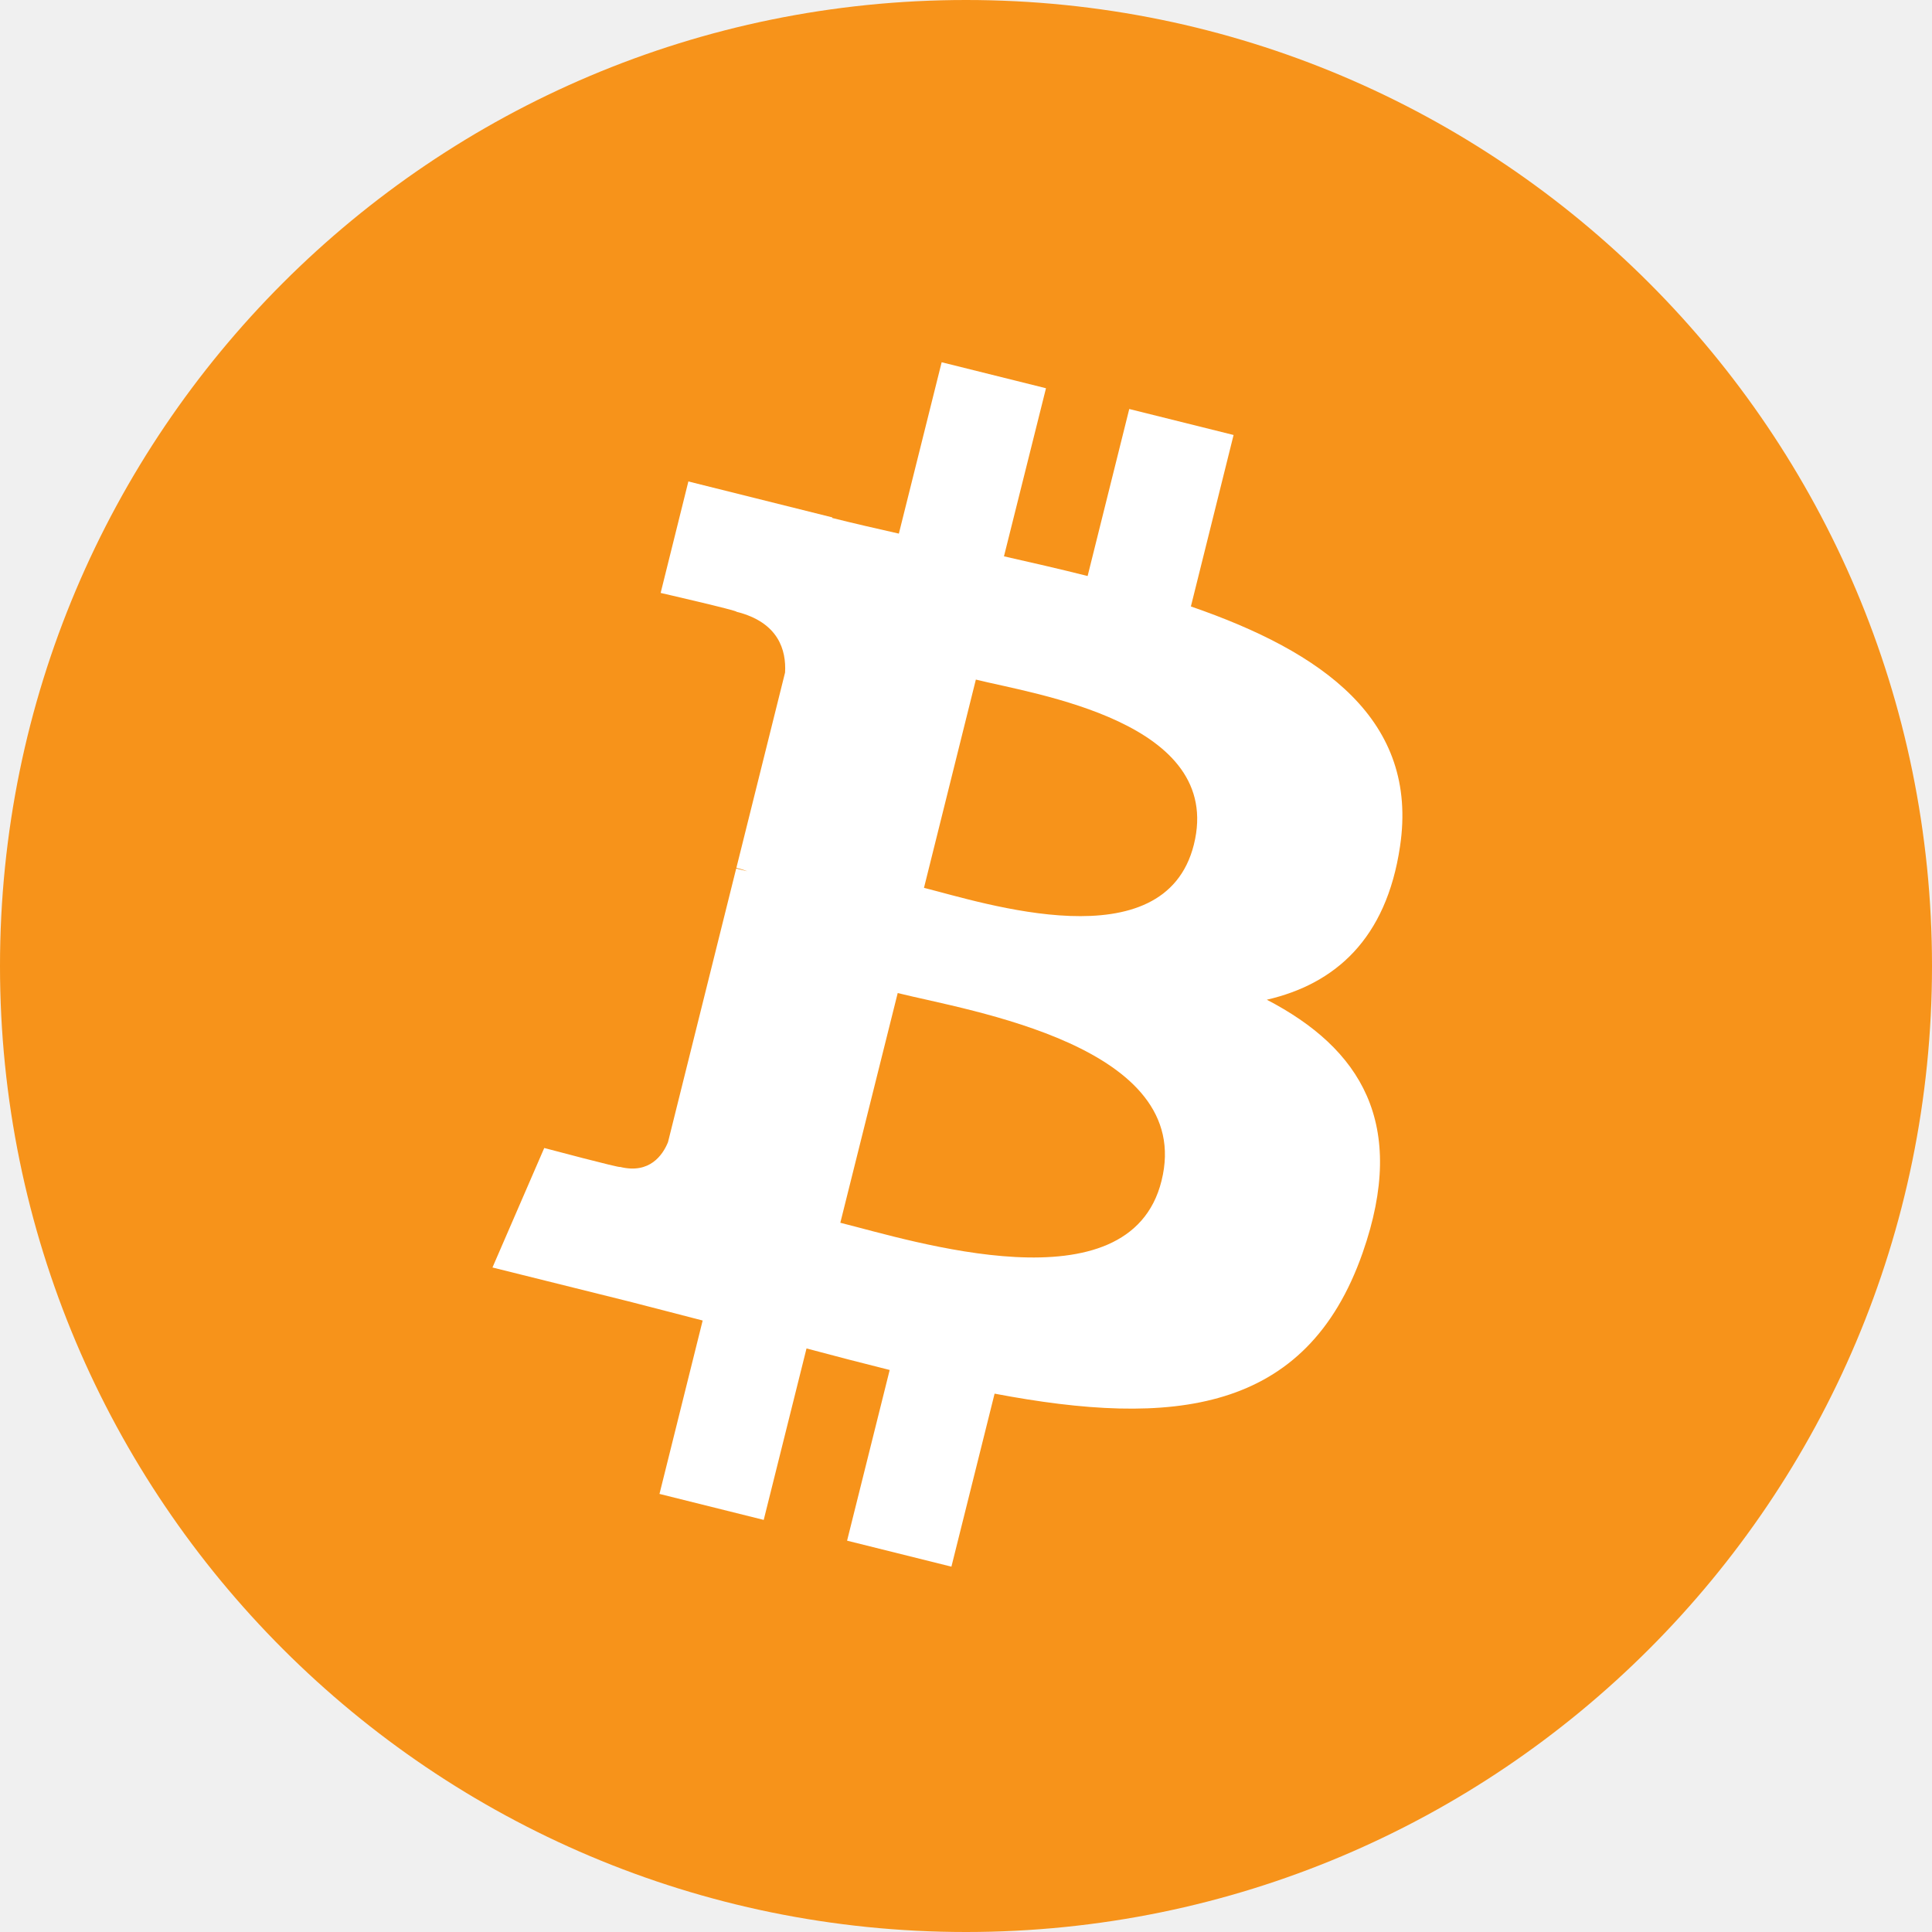
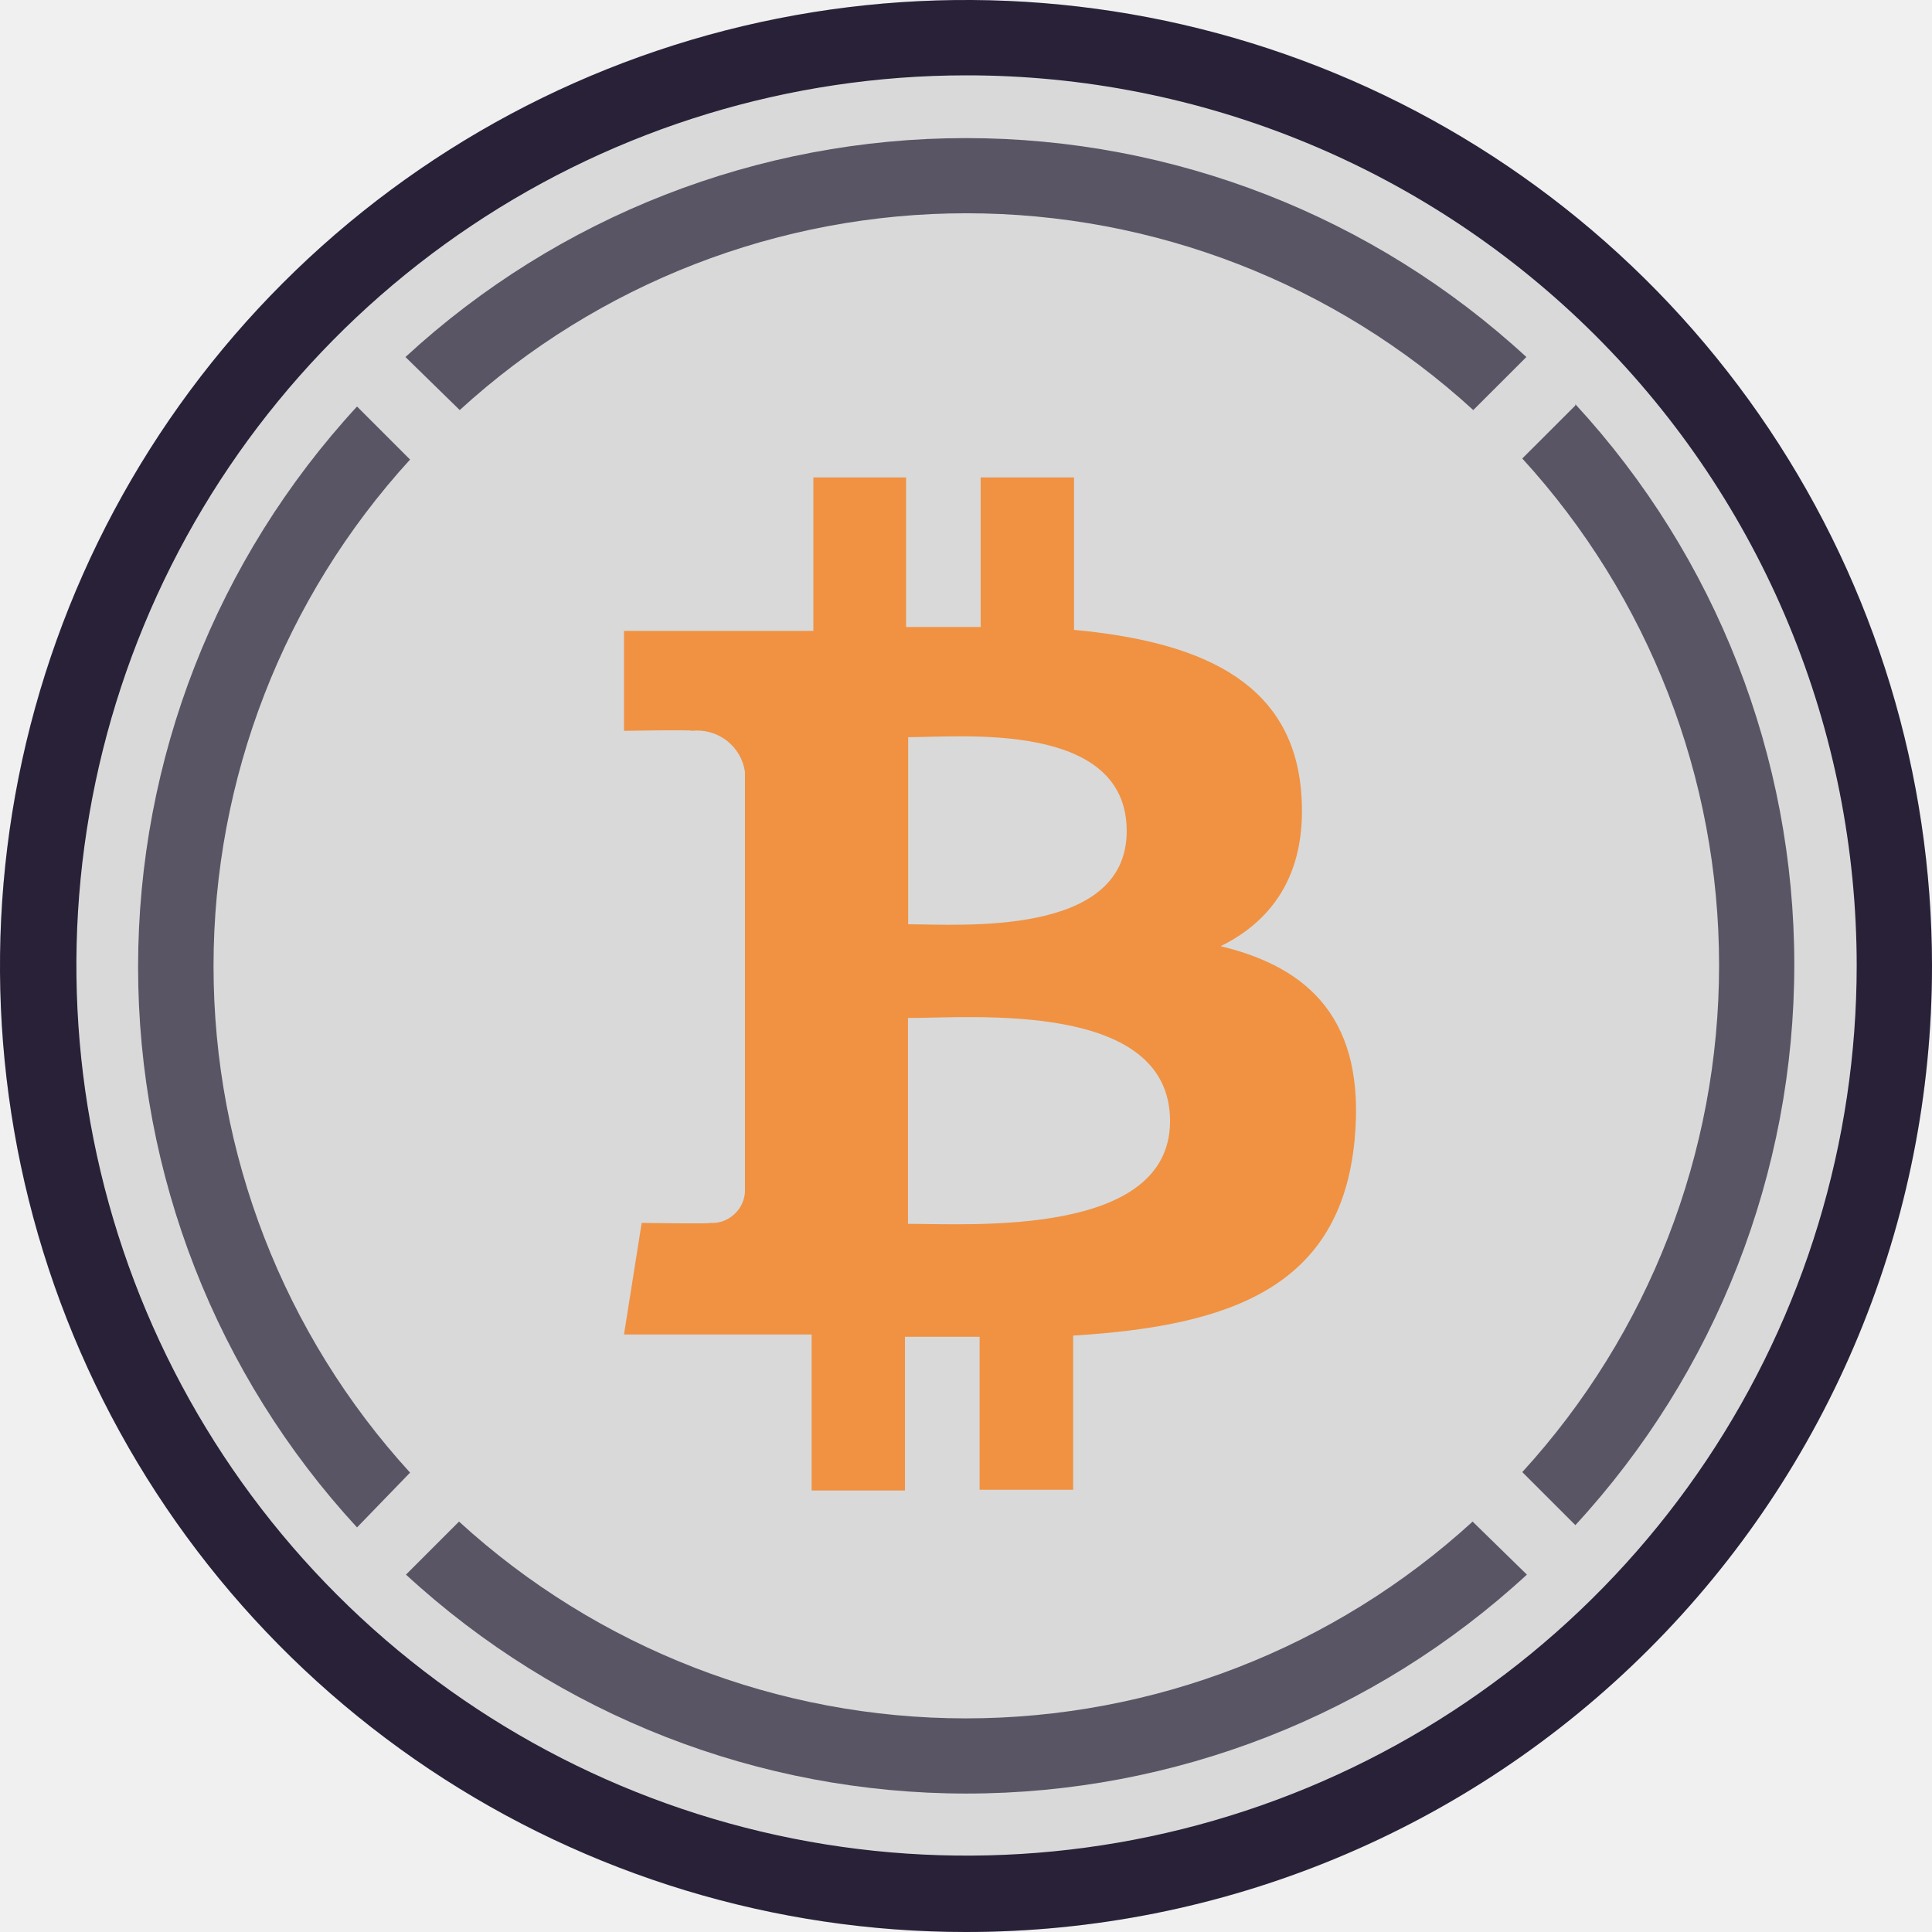
- <svg xmlns="http://www.w3.org/2000/svg" width="20" height="20" viewBox="0 0 20 20" fill="none">
-   <path d="M10 20C15.523 20 20 15.523 20 10C20 4.477 15.523 0 10 0C4.477 0 0 4.477 0 10C0 15.523 4.477 20 10 20Z" fill="#F7931A" />
-   <path d="M14.493 8.762C14.689 7.452 13.691 6.748 12.328 6.278L12.77 4.503L11.69 4.234L11.259 5.963C10.975 5.891 10.684 5.825 10.393 5.759L10.828 4.019L9.748 3.75L9.305 5.524C9.07 5.471 8.839 5.418 8.615 5.362L8.616 5.356L7.126 4.984L6.839 6.138C6.839 6.138 7.641 6.322 7.624 6.333C8.061 6.442 8.14 6.732 8.127 6.962L7.623 8.984C7.653 8.991 7.692 9.002 7.736 9.019L7.621 8.991L6.915 11.824C6.861 11.956 6.726 12.156 6.419 12.08C6.431 12.096 5.634 11.884 5.634 11.884L5.098 13.121L6.504 13.471C6.766 13.537 7.022 13.606 7.274 13.67L6.827 15.465L7.906 15.734L8.349 13.959C8.644 14.038 8.93 14.112 9.21 14.182L8.769 15.949L9.849 16.218L10.296 14.427C12.138 14.776 13.523 14.635 14.106 12.969C14.576 11.627 14.083 10.853 13.114 10.349C13.82 10.186 14.351 9.722 14.493 8.762ZM12.024 12.224C11.691 13.566 9.432 12.84 8.699 12.658L9.293 10.28C10.026 10.463 12.374 10.825 12.024 12.224ZM12.359 8.743C12.054 9.964 10.174 9.343 9.565 9.191L10.102 7.035C10.712 7.187 12.676 7.47 12.359 8.743Z" fill="white" />
+ <svg xmlns="http://www.w3.org/2000/svg" width="44" height="44" viewBox="0 0 44 44" fill="none">
+   <g clip-path="url(#clip0_812_914)">
+     <circle cx="22" cy="22" r="22" fill="#D9D9D9" />
+     <path d="M35.878 9.234L34.669 10.442C37.552 13.595 39.151 17.712 39.151 21.984C39.151 26.256 37.552 30.373 34.669 33.526L35.878 34.734C39.084 31.256 40.864 26.7 40.864 21.97C40.864 17.24 39.084 12.683 35.878 9.206V9.234Z" fill="#5A5564" />
+     <path d="M10.47 9.339C13.623 6.456 17.74 4.857 22.012 4.857C26.284 4.857 30.401 6.456 33.553 9.339L34.762 8.131C31.284 4.925 26.728 3.145 21.998 3.145C17.268 3.145 12.711 4.925 9.234 8.131L10.47 9.339Z" fill="#5A5564" />
+     <path d="M9.339 33.538C6.46 30.386 4.863 26.271 4.863 22.002C4.863 17.733 6.46 13.618 9.339 10.466L8.131 9.258C4.925 12.736 3.145 17.292 3.145 22.022C3.145 26.752 4.925 31.309 8.131 34.786L9.339 33.538Z" fill="#5A5564" />
+     <path d="M33.538 34.653C30.385 37.536 26.268 39.135 21.996 39.135C17.724 39.135 13.607 37.536 10.454 34.653L9.246 35.861C12.724 39.067 17.28 40.847 22.01 40.847C26.74 40.847 31.296 39.067 34.774 35.861L33.538 34.653Z" fill="#5A5564" />
+     <path d="M29.627 17.969C29.386 15.448 27.211 14.602 24.46 14.345V10.873H22.334V14.28C21.774 14.28 21.203 14.28 20.635 14.28V10.873H18.524V14.369H14.211V16.644C14.211 16.644 15.782 16.616 15.758 16.644C16.041 16.613 16.325 16.693 16.551 16.867C16.776 17.041 16.925 17.296 16.966 17.578V27.147C16.96 27.246 16.934 27.343 16.89 27.433C16.845 27.522 16.784 27.601 16.708 27.666C16.634 27.732 16.547 27.783 16.453 27.815C16.359 27.846 16.26 27.859 16.16 27.851C16.189 27.875 14.614 27.851 14.614 27.851L14.211 30.392H18.484V33.944H20.61V30.445H22.31V33.928H24.44V30.417C28.032 30.199 30.537 29.313 30.851 25.951C31.105 23.244 29.832 22.036 27.799 21.549C29.035 20.941 29.8 19.813 29.627 17.969ZM26.647 25.532C26.647 28.174 22.121 27.872 20.679 27.872V23.184C22.121 23.188 26.647 22.773 26.647 25.532ZM25.66 18.927C25.66 21.344 21.883 21.05 20.683 21.05V16.789C21.883 16.789 25.66 16.41 25.66 18.927Z" fill="#F09242" />
+     <path d="M21.996 44C17.645 43.999 13.392 42.708 9.775 40.291C6.158 37.873 3.339 34.437 1.674 30.417C0.009 26.397 -0.426 21.974 0.423 17.707C1.272 13.44 3.367 9.52 6.444 6.444C9.52 3.367 13.44 1.272 17.707 0.423C21.974 -0.426 26.397 0.009 30.417 1.674C34.437 3.339 37.873 6.158 40.291 9.775C42.708 13.392 43.999 17.645 44 21.996C44.001 24.886 43.432 27.747 42.326 30.417C41.221 33.087 39.6 35.513 37.556 37.556C35.513 39.6 33.087 41.221 30.417 42.326C27.747 43.432 24.886 44.001 21.996 44ZM21.996 1.716C17.988 1.719 14.07 2.91 10.739 5.139C7.407 7.368 4.811 10.535 3.279 14.239C1.747 17.943 1.347 22.019 2.131 25.95C2.914 29.881 4.845 33.492 7.68 36.325C10.515 39.159 14.127 41.089 18.058 41.871C21.99 42.653 26.065 42.252 29.768 40.718C33.472 39.184 36.637 36.587 38.865 33.255C41.093 29.922 42.283 26.005 42.285 21.996C42.285 19.332 41.761 16.693 40.742 14.232C39.723 11.77 38.228 9.534 36.344 7.65C34.46 5.767 32.223 4.273 29.761 3.255C27.299 2.236 24.66 1.713 21.996 1.716Z" fill="#282138" />
+   </g>
+   <defs>
+     <clipPath id="clip0_812_914">
+       <rect width="44" height="44" fill="white" />
+     </clipPath>
+   </defs>
</svg>
